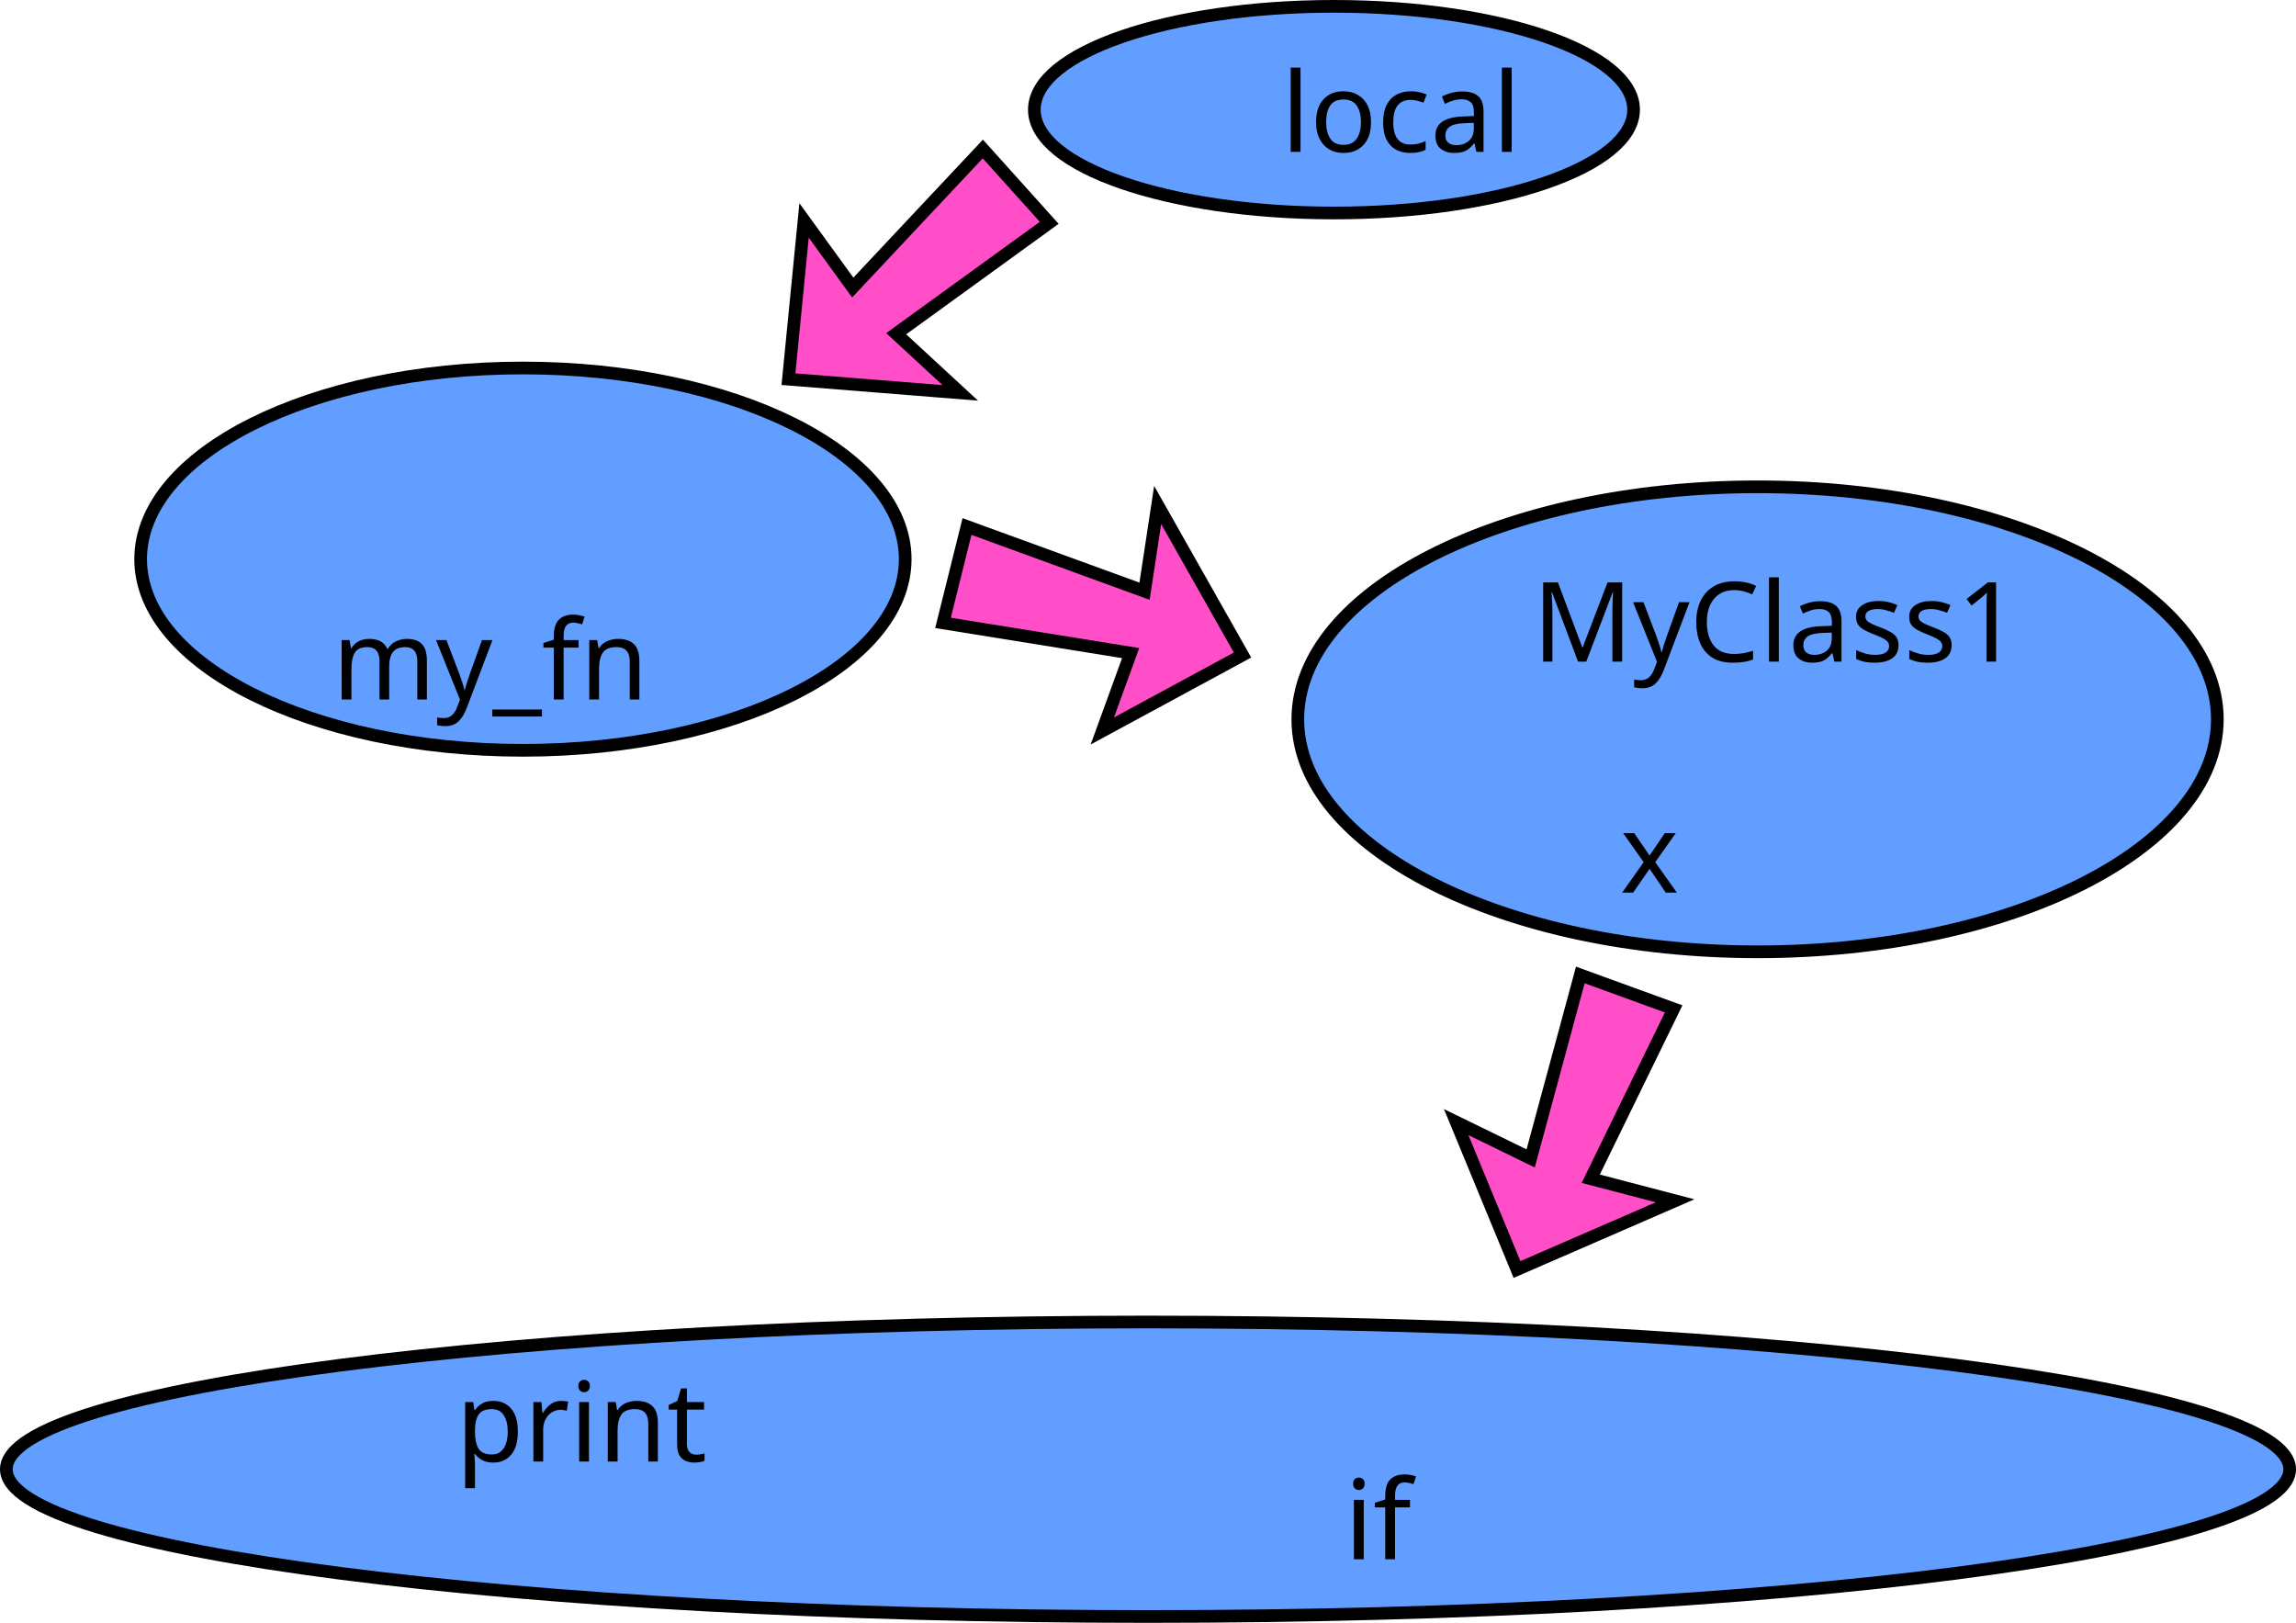
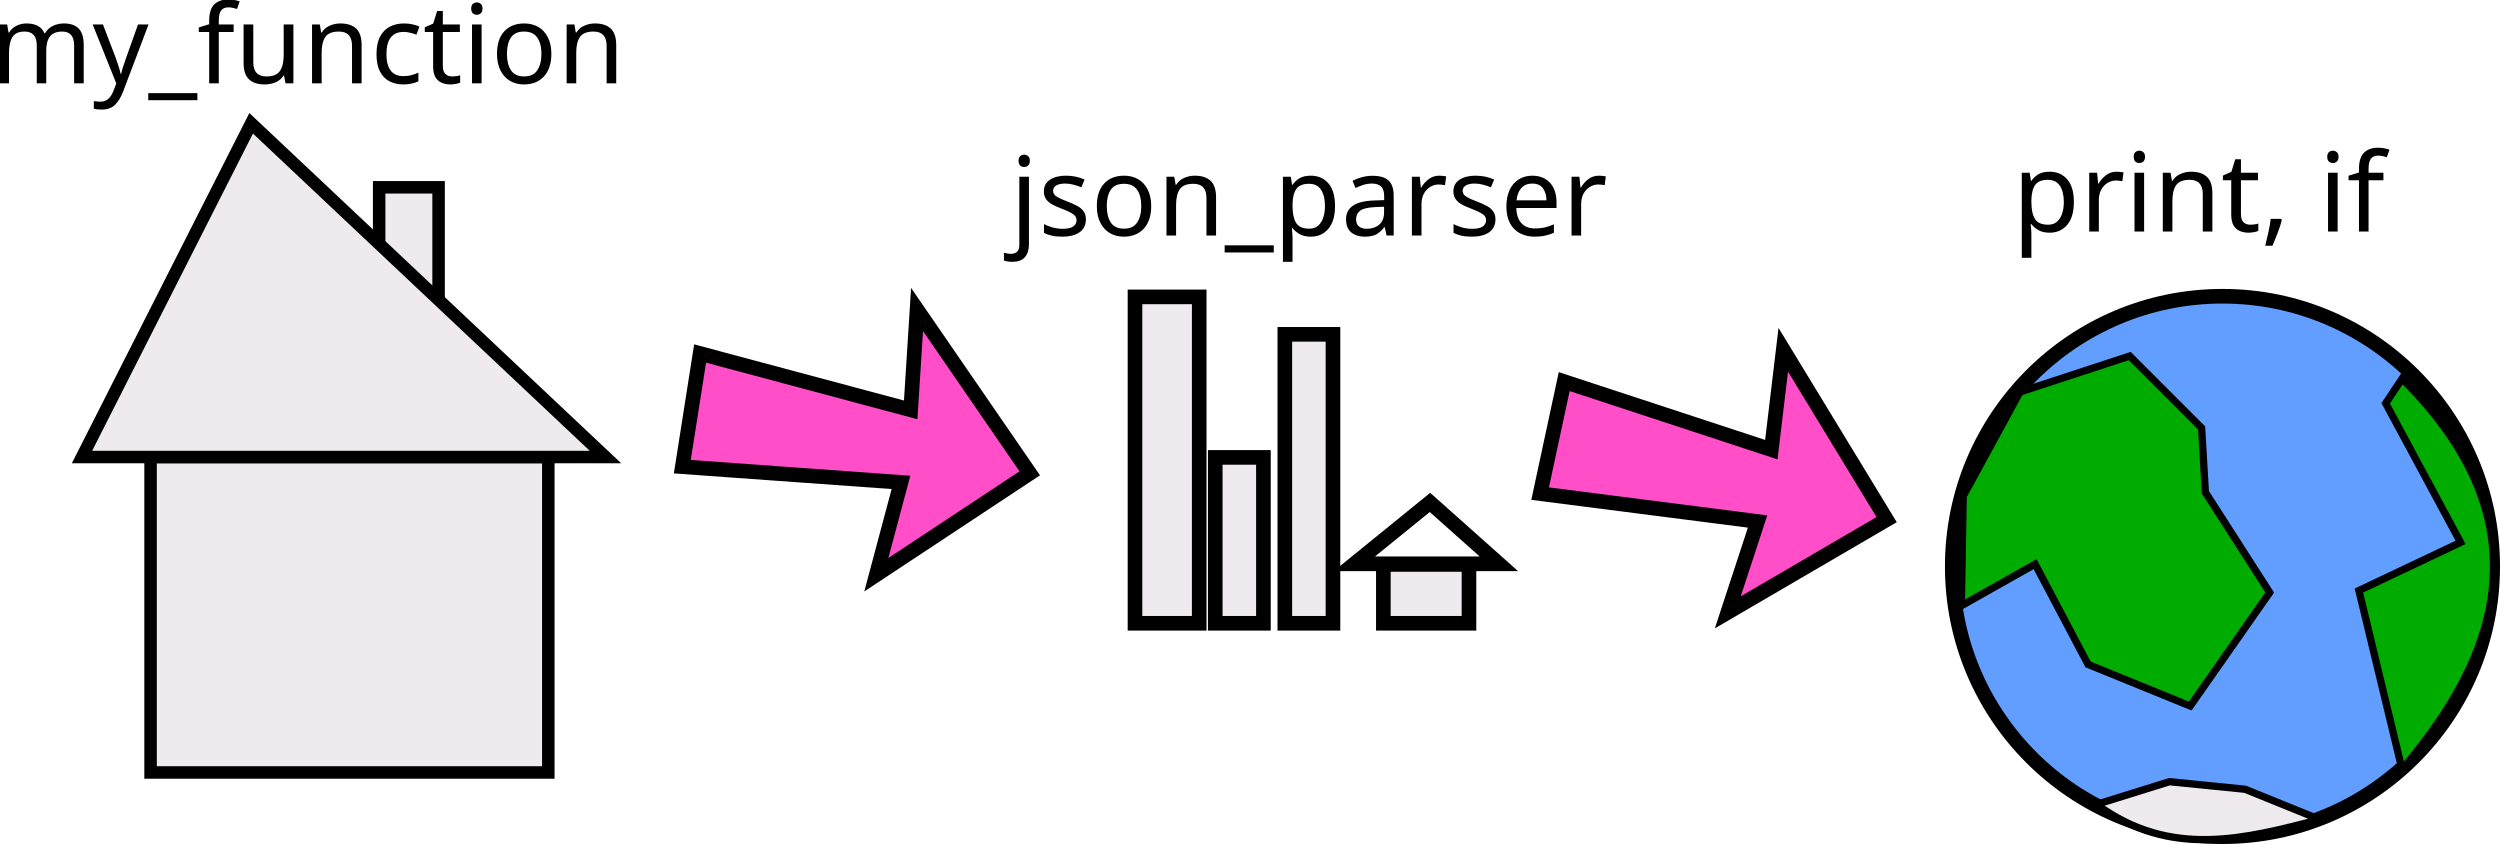
- <svg xmlns="http://www.w3.org/2000/svg" width="362.326" height="256.065" viewBox="0 0 362.326 256.065" id="svg2" version="1.1">
+ <svg xmlns="http://www.w3.org/2000/svg" width="341.985" height="115.454" viewBox="0 0 341.985 115.454" id="svg2" version="1.1">
  <defs id="defs4" />
-   <g id="layer1" transform="translate(-76.8615,-567.9616)">
-     <path style="fill:#ff4ec7;fill-opacity:1;fill-rule:evenodd;stroke:#000000;stroke-width:2;stroke-linecap:butt;stroke-linejoin:miter;stroke-miterlimit:4;stroke-dasharray:none;stroke-opacity:1" d="m 242.438,603.123 -24.15,17.496 10.111,9.334 -27.114,-2.164 2.465,-25.042 7.679,10.587 20.529,-21.862 z" id="path3354-9-5-9" />
-     <path style="fill:#ff4ec7;fill-opacity:1;fill-rule:evenodd;stroke:#000000;stroke-width:2;stroke-linecap:butt;stroke-linejoin:miter;stroke-miterlimit:4;stroke-dasharray:none;stroke-opacity:1" d="m 340.975,727.154 -13.084,26.797 13.313,3.482 -24.947,10.842 -9.601,-23.259 11.755,5.732 7.836,-28.948 z" id="path3354-9-5-9-1" />
-     <path style="fill:#ff4ec7;fill-opacity:1;fill-rule:evenodd;stroke:#000000;stroke-width:2;stroke-linecap:butt;stroke-linejoin:miter;stroke-miterlimit:4;stroke-dasharray:none;stroke-opacity:1" d="m 229.459,651.04 28.02,10.208 2.07,-13.604 13.393,23.675 -22.127,11.983 4.47,-12.291 -29.609,-4.764 z" id="path3354-9-5-9-7" />
-     <g id="g5431" transform="translate(0,-28)">
-       <ellipse ry="23.234" rx="180.163" cy="827.793" cx="258.025" id="path5306" style="fill:#619eff;fill-opacity:1;stroke:#000000;stroke-width:2;stroke-linejoin:miter;stroke-miterlimit:4;stroke-dasharray:none;stroke-opacity:1" />
-       <text id="text5316" y="826.57" x="148.785" style="font-style:normal;font-weight:normal;font-size:40px;line-height:125%;font-family:sans-serif;letter-spacing:0px;word-spacing:0px;fill:#000000;fill-opacity:1;stroke:none;stroke-width:1px;stroke-linecap:butt;stroke-linejoin:miter;stroke-opacity:1" xml:space="preserve">
-         <tspan style="font-size:17.5px" y="826.57" x="148.785" id="tspan5318">print</tspan>
-       </text>
-       <text id="text5316-3" y="841.996" x="289.041" style="font-style:normal;font-weight:normal;font-size:40px;line-height:125%;font-family:sans-serif;letter-spacing:0px;word-spacing:0px;fill:#000000;fill-opacity:1;stroke:none;stroke-width:1px;stroke-linecap:butt;stroke-linejoin:miter;stroke-opacity:1" xml:space="preserve">
-         <tspan style="font-size:17.5px" y="841.996" x="289.041" id="tspan5318-6">if</tspan>
-       </text>
-     </g>
+   <g id="layer1" transform="translate(-93.66608,-572.3237)">
+     <path style="fill:#ff4ec7;fill-opacity:1;fill-rule:evenodd;stroke:#000000;stroke-width:2;stroke-linecap:butt;stroke-linejoin:miter;stroke-miterlimit:4;stroke-dasharray:none;stroke-opacity:1" d="m 307.64,624.526 28.332,9.307 1.634,-13.663 14.143,23.235 -21.732,12.684 4.075,-12.427 -29.746,-3.814 z" id="path3354-9-5-9-1" />
+     <path style="fill:#ff4ec7;fill-opacity:1;fill-rule:evenodd;stroke:#000000;stroke-width:2;stroke-linecap:butt;stroke-linejoin:miter;stroke-miterlimit:4;stroke-dasharray:none;stroke-opacity:1" d="m 189.437,620.682 28.807,7.712 0.869,-13.733 15.417,22.41 -20.991,13.876 3.376,-12.635 -29.913,-2.15 z" id="path3354-9-5-9-7" />
    <text xml:space="preserve" style="font-style:normal;font-weight:normal;font-size:40px;line-height:125%;font-family:sans-serif;letter-spacing:0px;word-spacing:0px;fill:#000000;fill-opacity:1;stroke:none;stroke-width:1px;stroke-linecap:butt;stroke-linejoin:miter;stroke-opacity:1" x="213.188" y="749.94" id="text5338">
      <tspan id="tspan5340" x="213.188" y="749.94" />
    </text>
-     <g id="g5424" transform="translate(-26.90217,-22.01087)">
-       <ellipse ry="36.685" rx="72.554" cy="703.472" cx="381.122" id="path5308" style="fill:#619eff;fill-opacity:1;stroke:#000000;stroke-width:2;stroke-linejoin:miter;stroke-miterlimit:4;stroke-dasharray:none;stroke-opacity:1" />
-       <text id="text5316-7" y="694.366" x="345.585" style="font-style:normal;font-weight:normal;font-size:40px;line-height:125%;font-family:sans-serif;letter-spacing:0px;word-spacing:0px;fill:#000000;fill-opacity:1;stroke:none;stroke-width:1px;stroke-linecap:butt;stroke-linejoin:miter;stroke-opacity:1" xml:space="preserve">
-         <tspan style="font-size:17.5px" y="694.366" x="345.585" id="tspan5318-5">MyClass1</tspan>
-       </text>
-       <text id="text5316-7-3" y="730.811" x="359.442" style="font-style:normal;font-weight:normal;font-size:40px;line-height:125%;font-family:sans-serif;letter-spacing:0px;word-spacing:0px;fill:#000000;fill-opacity:1;stroke:none;stroke-width:1px;stroke-linecap:butt;stroke-linejoin:miter;stroke-opacity:1" xml:space="preserve">
-         <tspan style="font-size:17.5px" y="730.811" x="359.442" id="tspan5318-5-5">x</tspan>
-       </text>
+     <text xml:space="preserve" style="font-style:normal;font-weight:normal;font-size:40px;line-height:125%;font-family:sans-serif;letter-spacing:0px;word-spacing:0px;fill:#000000;fill-opacity:1;stroke:none;stroke-width:1px;stroke-linecap:butt;stroke-linejoin:miter;stroke-opacity:1" x="368.952" y="603.999" id="text5316-7-3-6-9">
+       <tspan id="tspan5318-5-5-2-1" x="368.952" y="603.999" style="font-size:15px">print, if</tspan>
+     </text>
+     <g id="g4182" transform="translate(165.2811,-77.22794)">
+       <circle style="fill:#619eff;fill-opacity:1;stroke:#000000;stroke-width:2;stroke-linejoin:miter;stroke-miterlimit:4;stroke-dasharray:none;stroke-opacity:1" id="path4167" cx="232.406" cy="727.041" r="36.965" />
+       <path style="fill:#00ac00;fill-opacity:1;fill-rule:evenodd;stroke:#000000;stroke-width:1px;stroke-linecap:butt;stroke-linejoin:miter;stroke-opacity:1" d="m 256.971,754.793 -5.9,-24.458 13.907,-6.588 -10.248,-19.031 2.24,-3.357 c 21.949,21.71 10.477,41.044 0,53.434 z" id="path4169" />
+       <path style="fill:#00ac00;fill-opacity:1;fill-rule:evenodd;stroke:#000000;stroke-width:1px;stroke-linecap:butt;stroke-linejoin:miter;stroke-opacity:1" d="m 227.996,746.131 10.869,-15.527 -8.799,-13.716 -0.518,-8.799 -9.834,-9.834 -15.01,4.917 -7.764,14.234 -0.259,15.01 10.093,-5.693 7.246,13.716 z" id="path4171" />
+       <path style="fill:#eeeaee;fill-opacity:1;fill-rule:evenodd;stroke:#000000;stroke-width:1px;stroke-linecap:butt;stroke-linejoin:miter;stroke-opacity:1" d="m 215.185,759.588 9.963,-3.105 10.352,1.035 10.222,4.141 c -10.179,2.61 -20.358,5.405 -30.537,-2.07 z" id="path4173" />
    </g>
-     <g id="g5414" transform="translate(-18.75,-19.56522)">
-       <ellipse ry="30.163" rx="60.326" cy="675.755" cx="178.133" id="path5310" style="fill:#619eff;fill-opacity:1;stroke:#000000;stroke-width:2;stroke-linejoin:miter;stroke-miterlimit:4;stroke-dasharray:none;stroke-opacity:1" />
-       <text id="text5316-7-3-6" y="697.899" x="148.044" style="font-style:normal;font-weight:normal;font-size:40px;line-height:125%;font-family:sans-serif;letter-spacing:0px;word-spacing:0px;fill:#000000;fill-opacity:1;stroke:none;stroke-width:1px;stroke-linecap:butt;stroke-linejoin:miter;stroke-opacity:1" xml:space="preserve">
-         <tspan style="font-size:17.5px" y="697.899" x="148.044" id="tspan5318-5-5-2">my_fn</tspan>
-       </text>
+     <g id="g4202" transform="translate(76.90874,-15.7007)">
+       <rect y="628.635" x="172.018" height="44.65" width="8.784" id="rect4188" style="fill:#eeeaee;fill-opacity:1;stroke:#000000;stroke-width:2;stroke-linejoin:miter;stroke-miterlimit:4;stroke-dasharray:none;stroke-opacity:1" />
+       <rect y="650.594" x="182.997" height="22.691" width="6.588" id="rect4190" style="fill:#eeeaee;fill-opacity:1;stroke:#000000;stroke-width:2;stroke-linejoin:miter;stroke-miterlimit:4;stroke-dasharray:none;stroke-opacity:1" />
+       <rect y="633.759" x="192.513" height="39.526" width="6.588" id="rect4192" style="fill:#eeeaee;fill-opacity:1;stroke:#000000;stroke-width:2;stroke-linejoin:miter;stroke-miterlimit:4;stroke-dasharray:none;stroke-opacity:1" />
+       <g id="g4198">
+         <rect style="fill:#eeeaee;fill-opacity:1;stroke:#000000;stroke-width:2;stroke-linejoin:miter;stroke-miterlimit:4;stroke-dasharray:none;stroke-opacity:1" id="rect4194" width="11.712" height="8.052" x="205.992" y="665.233" />
+         <path style="fill:none;fill-rule:evenodd;stroke:#000000;stroke-width:2;stroke-linecap:butt;stroke-linejoin:miter;stroke-miterlimit:4;stroke-dasharray:none;stroke-opacity:1" d="m 202.029,665.148 19.763,0 -9.423,-8.395 z" id="path4196" />
+       </g>
    </g>
-     <g id="g5419">
-       <ellipse ry="16.304" rx="47.283" cy="585.266" cx="287.372" id="path5314" style="fill:#619eff;fill-opacity:1;stroke:#000000;stroke-width:2;stroke-linejoin:miter;stroke-miterlimit:4;stroke-dasharray:none;stroke-opacity:1" />
-       <text id="text5316-7-3-6-9" y="591.926" x="279.064" style="font-style:normal;font-weight:normal;font-size:40px;line-height:125%;font-family:sans-serif;letter-spacing:0px;word-spacing:0px;fill:#000000;fill-opacity:1;stroke:none;stroke-width:1px;stroke-linecap:butt;stroke-linejoin:miter;stroke-opacity:1" xml:space="preserve">
-         <tspan style="font-size:17.5px" y="591.926" x="279.064" id="tspan5318-5-5-2-1">local</tspan>
-       </text>
+     <text xml:space="preserve" style="font-style:normal;font-weight:normal;font-size:40px;line-height:125%;font-family:sans-serif;letter-spacing:0px;word-spacing:0px;fill:#000000;fill-opacity:1;stroke:none;stroke-width:1px;stroke-linecap:butt;stroke-linejoin:miter;stroke-opacity:1" x="231.826" y="604.542" id="text5316-7-3-6-9-3">
+       <tspan id="tspan5318-5-5-2-1-6" x="231.826" y="604.542" style="font-size:15px">json_parser</tspan>
+     </text>
+     <g id="g4234" transform="matrix(0.8543693,0,0,0.8543693,21.70428,95.29288)">
+       <rect y="588.332" x="144.935" height="18.299" width="9.516" id="rect4232" style="fill:#eeeaee;fill-opacity:1;stroke:#000000;stroke-width:2;stroke-linejoin:miter;stroke-miterlimit:4;stroke-dasharray:none;stroke-opacity:1" />
+       <rect y="631.518" x="108.336" height="50.506" width="63.682" id="rect4228" style="fill:#eeeaee;fill-opacity:1;stroke:#000000;stroke-width:2;stroke-linejoin:miter;stroke-miterlimit:4;stroke-dasharray:none;stroke-opacity:1" />
+       <path id="path4230" d="m 97.357,631.518 83.811,0 -56.728,-53.434 z" style="fill:#eeeaee;fill-opacity:1;fill-rule:evenodd;stroke:#000000;stroke-width:2;stroke-linecap:butt;stroke-linejoin:miter;stroke-miterlimit:4;stroke-dasharray:none;stroke-opacity:1" />
    </g>
+     <text xml:space="preserve" style="font-style:normal;font-weight:normal;font-size:40px;line-height:125%;font-family:sans-serif;letter-spacing:0px;word-spacing:0px;fill:#000000;fill-opacity:1;stroke:none;stroke-width:1px;stroke-linecap:butt;stroke-linejoin:miter;stroke-opacity:1" x="92.304" y="583.72" id="text5316-7-3-6-9-3-7">
+       <tspan id="tspan5318-5-5-2-1-6-5" x="92.304" y="583.72" style="font-size:15px">my_function</tspan>
+     </text>
  </g>
</svg>
